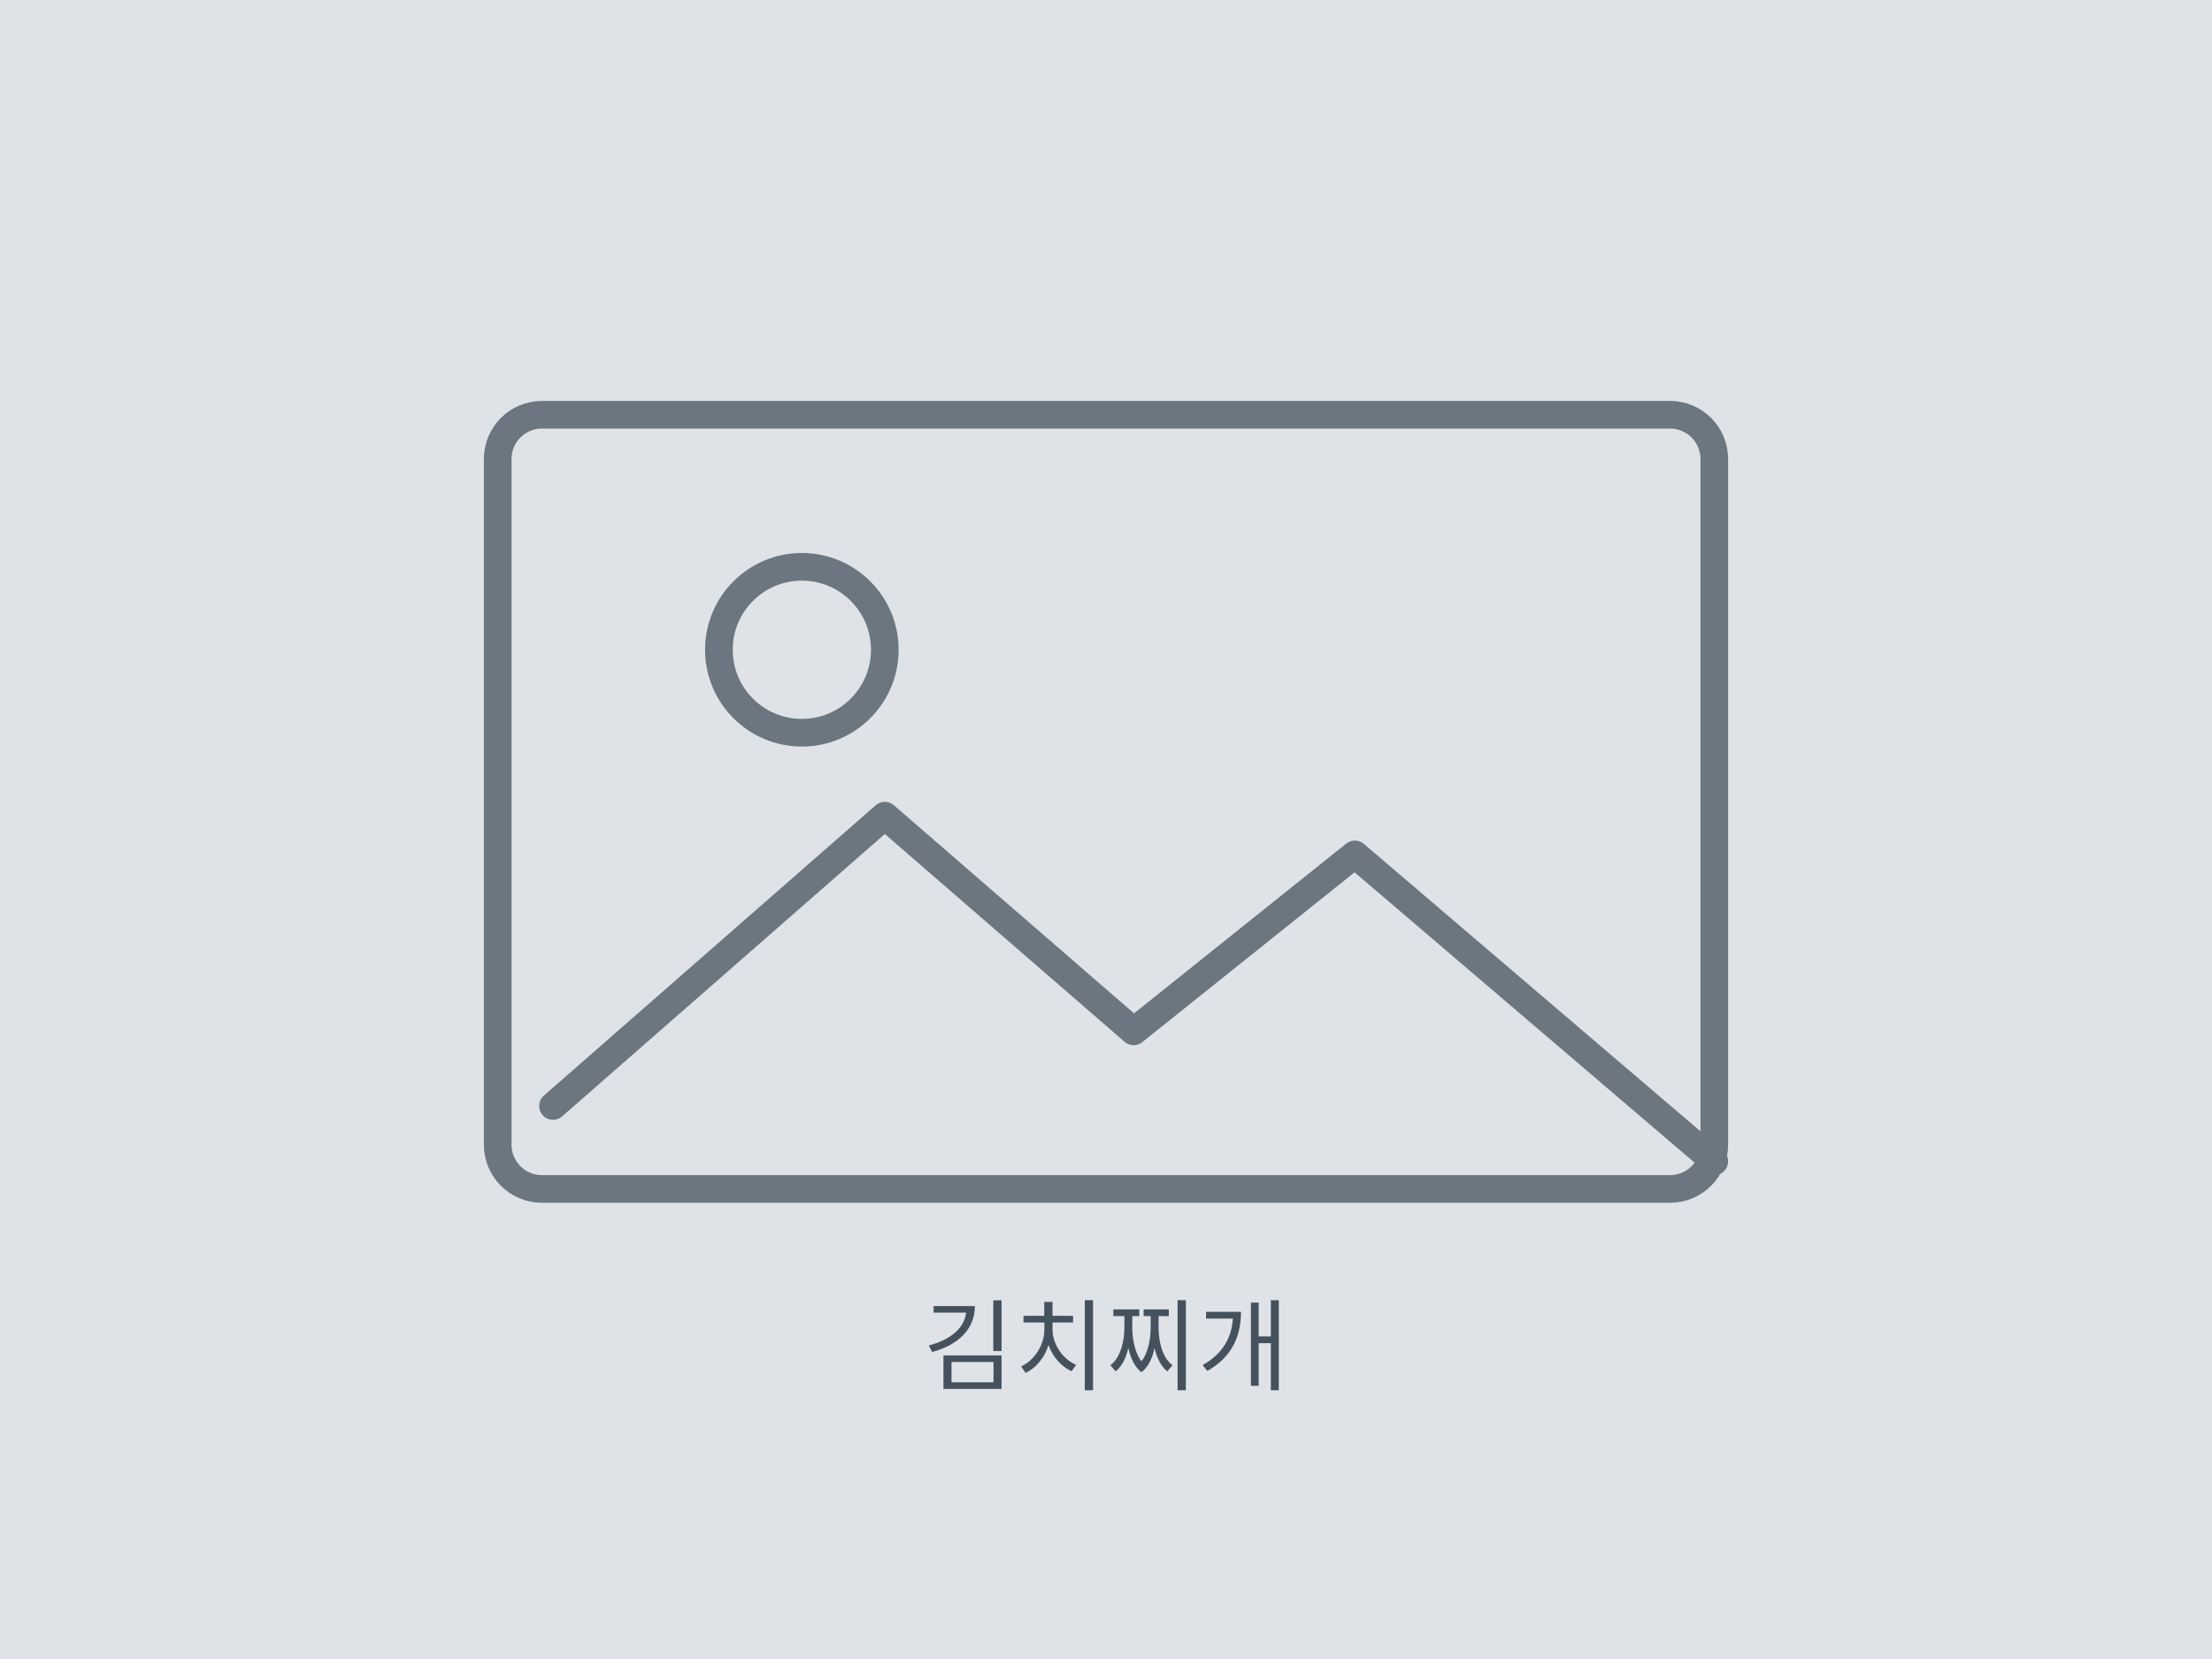
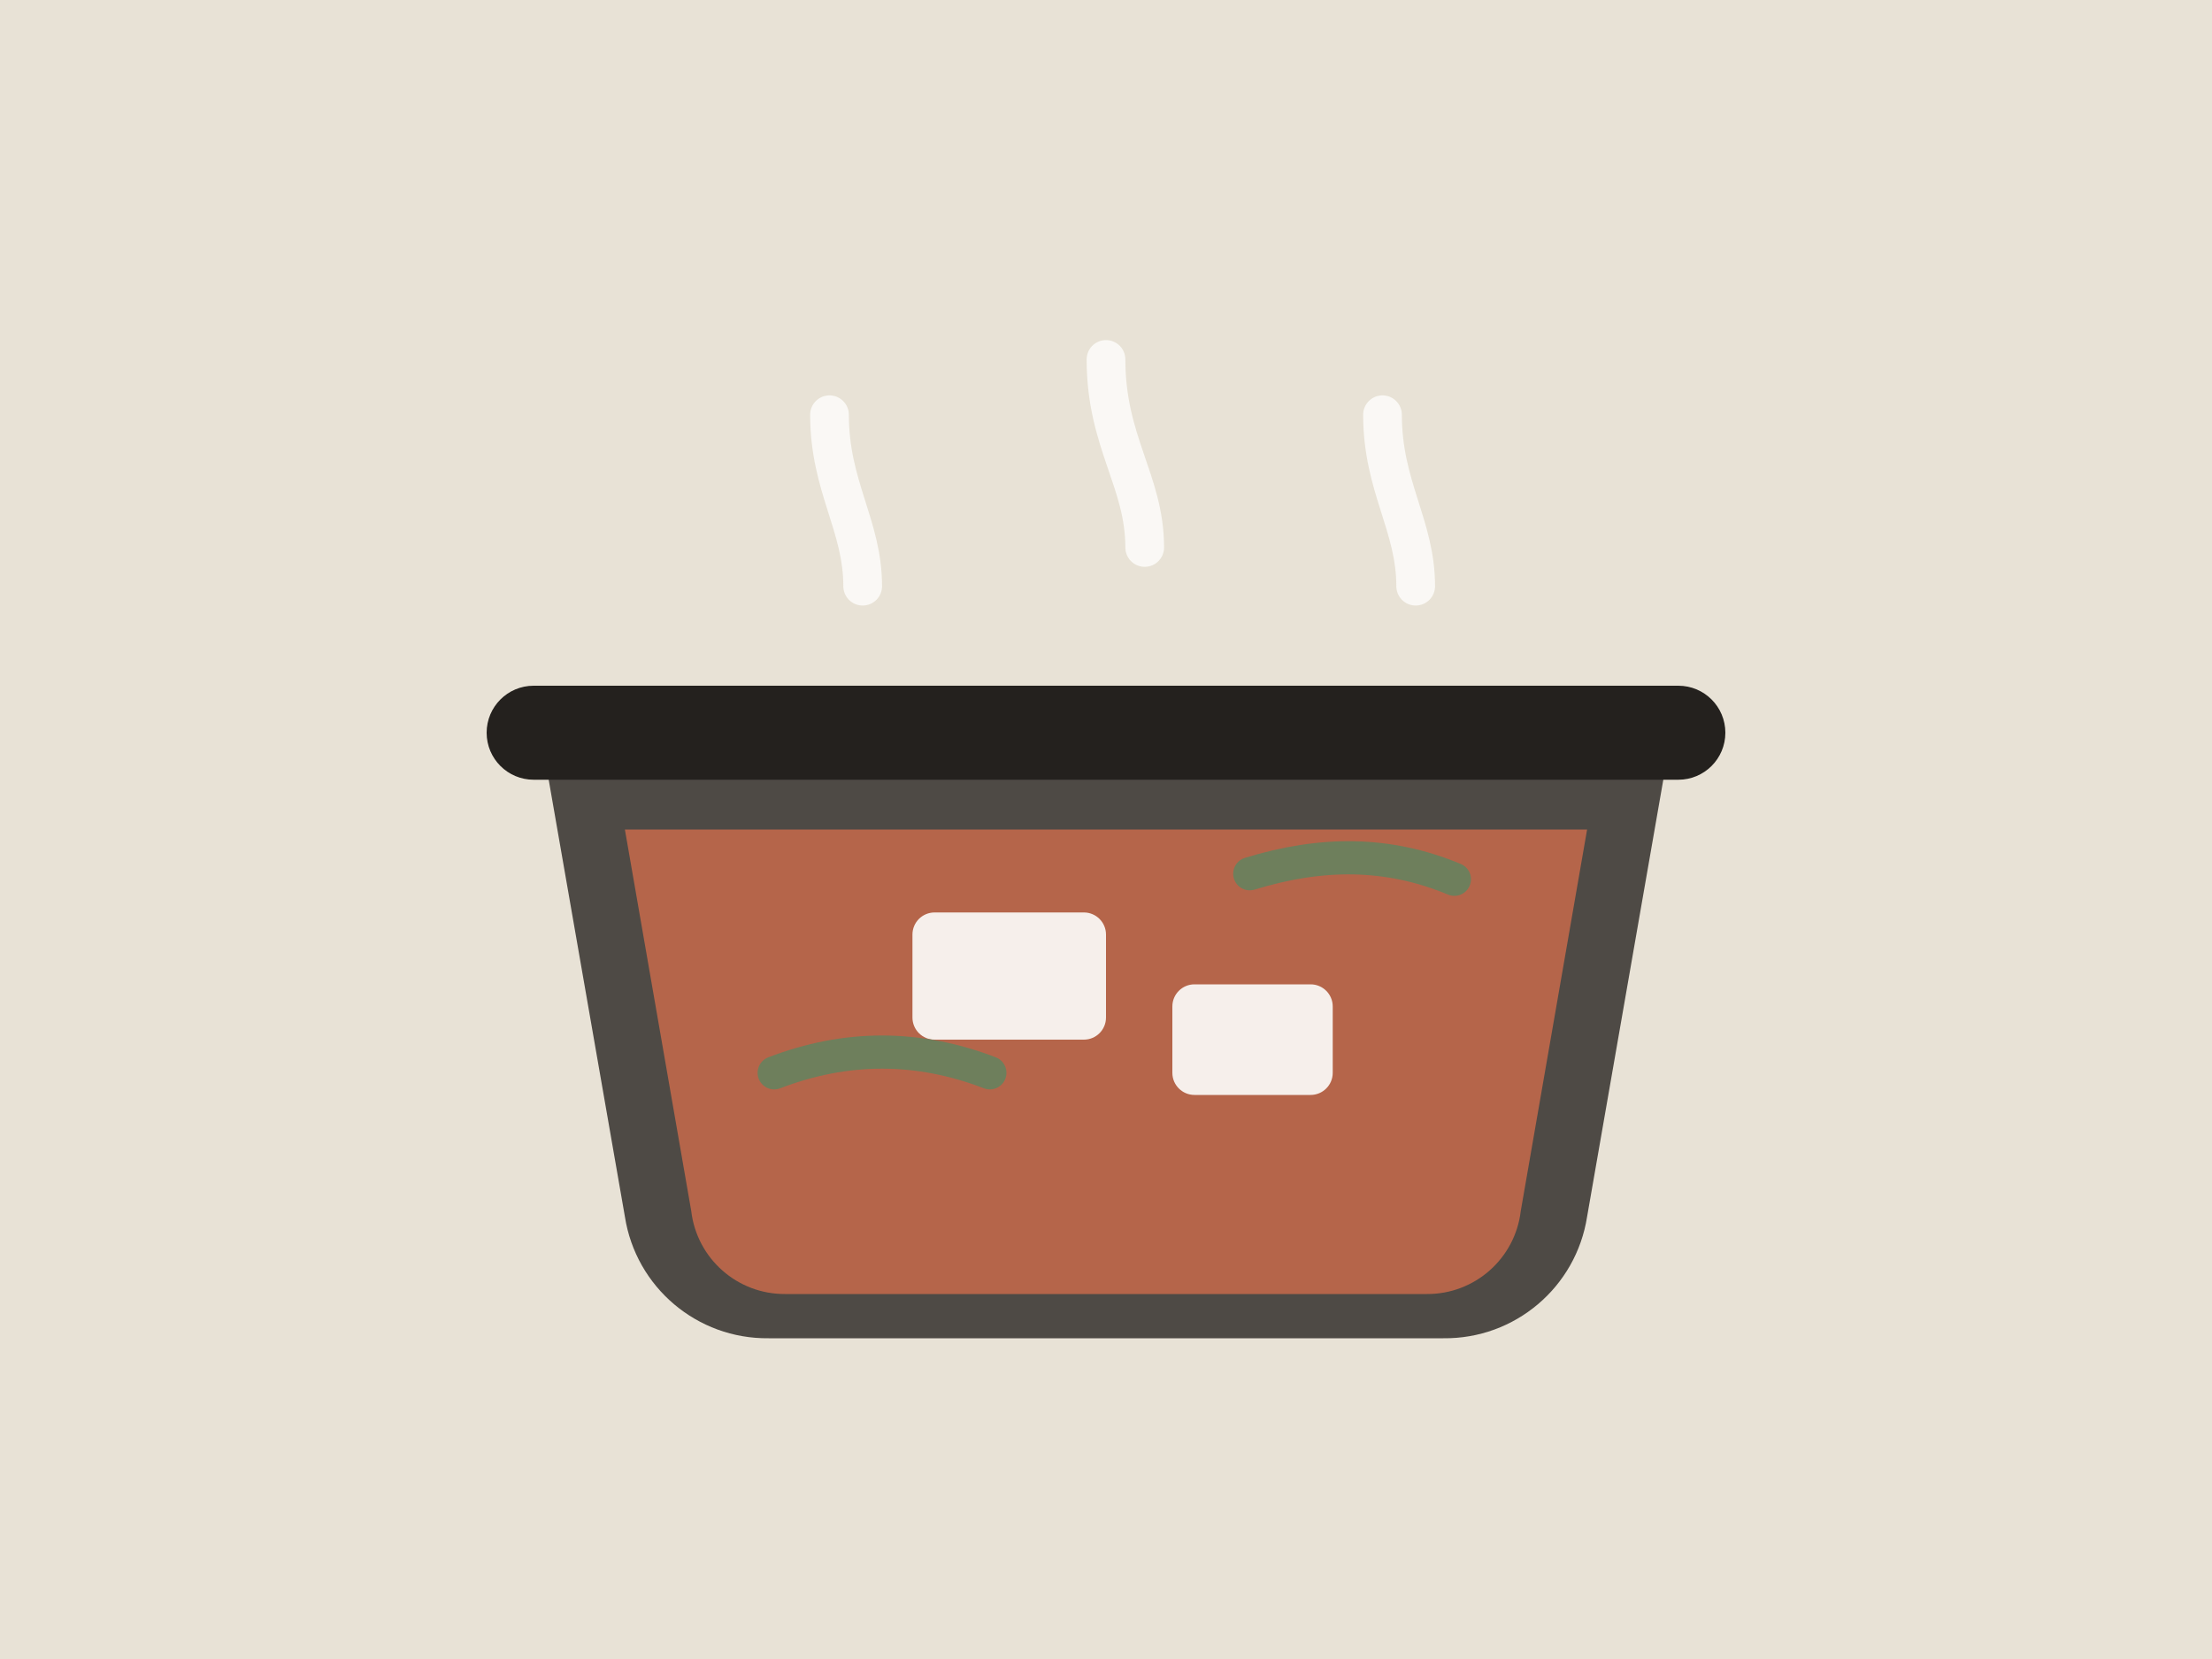
- <svg xmlns="http://www.w3.org/2000/svg" viewBox="0 0 800 600" width="800" height="600" role="img" aria-label="김치찌개 자리표시 그림">
-   <rect width="800" height="600" fill="#dfe3e7" />
-   <rect x="180" y="150" width="440" height="280" rx="16" fill="none" stroke="#6b7680" stroke-width="10" />
-   <circle cx="290" cy="235" r="30" fill="none" stroke="#6b7680" stroke-width="10" />
-   <path d="M200 400l120-105 90 78 80-64 130 111" fill="none" stroke="#6b7680" stroke-width="10" stroke-linecap="round" stroke-linejoin="round" />
-   <text x="400" y="500" text-anchor="middle" font-family="sans-serif" font-size="36" fill="#45525e">김치찌개</text>
+ <svg xmlns="http://www.w3.org/2000/svg" viewBox="0 0 800 600" width="800" height="600" role="img" aria-label="김치찌개">
+   <rect width="800" height="600" fill="#e8e2d6" />
+   <path d="M300 150c0 26 12 40 12 62M400 130c0 30 14 44 14 68M500 150c0 26 12 40 12 62" stroke="#fcfbf8" stroke-width="14" stroke-linecap="round" fill="none" opacity="0.9" />
+   <path d="M196 268h408l-30 172a52 52 0 0 1-52 44H278a52 52 0 0 1-52-44z" fill="#4e4a45" />
+   <path d="M226 300h348l-24 138a34 34 0 0 1-34 30H284a34 34 0 0 1-34-30z" fill="#b5654a" />
+   <rect x="176" y="248" width="448" height="34" rx="17" fill="#24211e" />
+   <rect x="330" y="330" width="70" height="46" rx="8" fill="#fcfbf8" opacity="0.92" />
+   <rect x="424" y="356" width="58" height="40" rx="8" fill="#fcfbf8" opacity="0.92" />
+   <path d="M280 388c26-10 52-10 78 0" stroke="#6e7f5c" stroke-width="12" stroke-linecap="round" fill="none" />
+   <path d="M452 316c26-8 50-8 74 2" stroke="#6e7f5c" stroke-width="12" stroke-linecap="round" fill="none" />
</svg>
